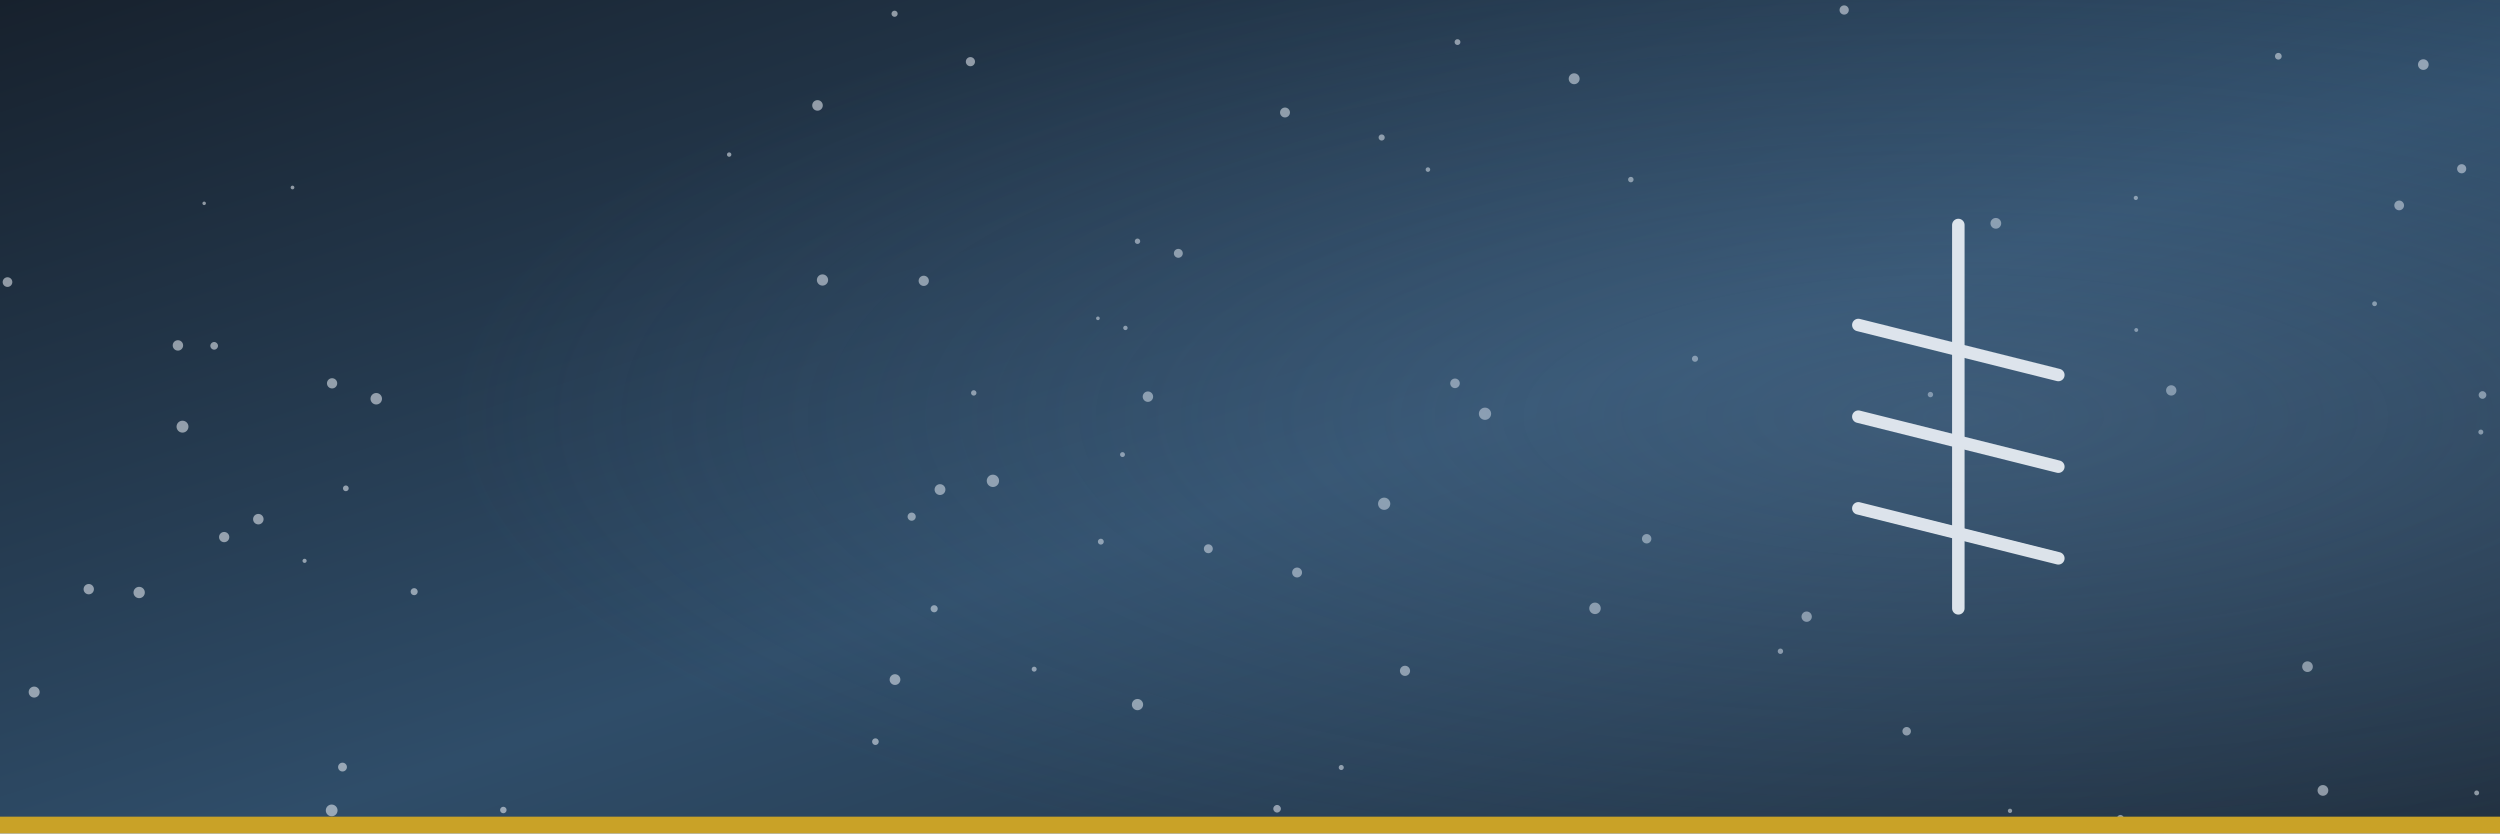
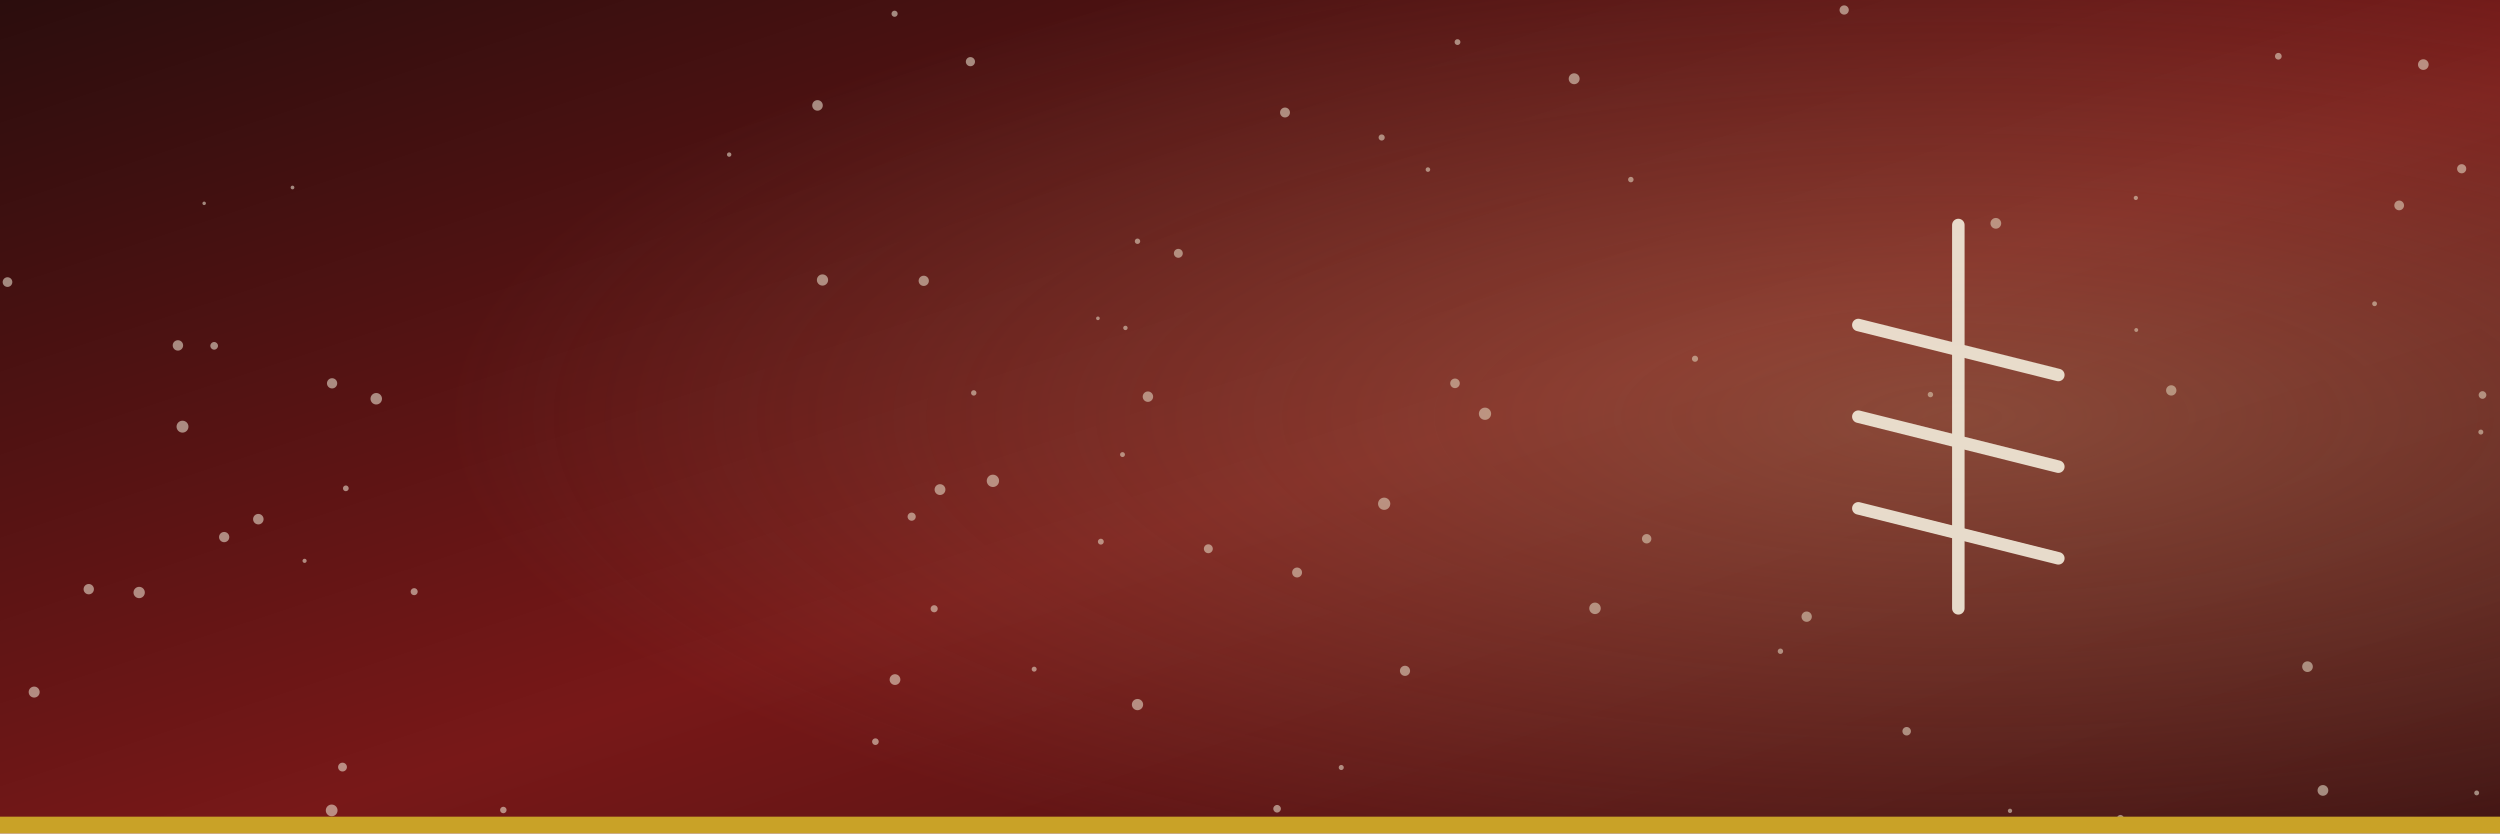
<svg xmlns="http://www.w3.org/2000/svg" viewBox="0 0 600 200" width="600" height="200" role="img">
  <defs>
    <linearGradient id="fundo" x1="0" y1="0" x2="1" y2="1">
-       <stop offset="0" stop-color="#17212d" />
-       <stop offset="0.55" stop-color="#2f4d69" />
-       <stop offset="1" stop-color="#1f2d3c" />
+       <stop offset="0" stop-color="#2b0d0d" />
+       <stop offset="0.55" stop-color="#781818" />
+       <stop offset="1" stop-color="#3d1010" />
    </linearGradient>
    <radialGradient id="brilho" cx="0.78" cy="0.5" r="0.6">
-       <stop offset="0" stop-color="#5e82a6" stop-opacity="0.35" />
-       <stop offset="1" stop-color="#5e82a6" stop-opacity="0" />
+       <stop offset="0" stop-color="#c0a878" stop-opacity="0.35" />
+       <stop offset="1" stop-color="#c0a878" stop-opacity="0" />
    </radialGradient>
  </defs>
  <rect width="600" height="200" fill="url(#fundo)" />
-   <g fill="#eef3f8" opacity="0.55">
+   <g fill="#f3ecdb" opacity="0.55">
    <circle cx="175.0" cy="37.1" r="0.53" />
    <circle cx="377.8" cy="18.9" r="1.31" />
    <circle cx="332.2" cy="120.9" r="1.47" />
    <circle cx="590.8" cy="40.5" r="1.10" />
    <circle cx="512.7" cy="79.2" r="0.47" />
    <circle cx="42.7" cy="82.9" r="1.25" />
    <circle cx="575.8" cy="49.3" r="1.17" />
    <circle cx="311.3" cy="137.4" r="1.19" />
    <circle cx="308.4" cy="27.0" r="1.19" />
    <circle cx="73.1" cy="134.6" r="0.50" />
    <circle cx="214.7" cy="3.3" r="0.74" />
    <circle cx="512.6" cy="47.5" r="0.51" />
    <circle cx="79.7" cy="92.0" r="1.23" />
    <circle cx="321.9" cy="184.2" r="0.61" />
    <circle cx="433.6" cy="148.0" r="1.24" />
    <circle cx="595.8" cy="94.8" r="0.92" />
    <circle cx="248.2" cy="160.6" r="0.60" />
    <circle cx="581.6" cy="15.5" r="1.28" />
    <circle cx="457.6" cy="175.5" r="1.02" />
    <circle cx="120.8" cy="194.4" r="0.78" />
    <circle cx="1.8" cy="67.7" r="1.16" />
    <circle cx="270.1" cy="78.7" r="0.53" />
    <circle cx="269.4" cy="109.1" r="0.59" />
    <circle cx="49.0" cy="48.8" r="0.42" />
    <circle cx="395.2" cy="129.3" r="1.13" />
    <circle cx="224.2" cy="146.1" r="0.86" />
    <circle cx="569.9" cy="72.9" r="0.58" />
    <circle cx="196.2" cy="25.3" r="1.27" />
    <circle cx="427.3" cy="156.3" r="0.65" />
    <circle cx="225.6" cy="117.5" r="1.30" />
    <circle cx="561.9" cy="197.6" r="0.56" />
    <circle cx="214.8" cy="163.1" r="1.29" />
    <circle cx="238.3" cy="115.4" r="1.48" />
    <circle cx="273.0" cy="169.1" r="1.35" />
    <circle cx="232.9" cy="14.8" r="1.10" />
    <circle cx="218.8" cy="124.0" r="0.98" />
    <circle cx="273.0" cy="57.9" r="0.65" />
    <circle cx="43.8" cy="102.4" r="1.43" />
    <circle cx="51.4" cy="83.0" r="0.92" />
    <circle cx="83.0" cy="117.2" r="0.69" />
    <circle cx="221.7" cy="67.4" r="1.23" />
    <circle cx="8.2" cy="166.1" r="1.32" />
    <circle cx="99.4" cy="142.0" r="0.85" />
    <circle cx="546.8" cy="13.5" r="0.81" />
    <circle cx="594.4" cy="190.3" r="0.59" />
    <circle cx="79.6" cy="194.5" r="1.41" />
    <circle cx="553.8" cy="160.0" r="1.28" />
    <circle cx="264.2" cy="130.0" r="0.71" />
    <circle cx="463.3" cy="94.7" r="0.65" />
    <circle cx="82.2" cy="184.1" r="1.06" />
    <circle cx="406.8" cy="86.1" r="0.74" />
    <circle cx="391.4" cy="43.1" r="0.66" />
    <circle cx="479.0" cy="53.6" r="1.29" />
    <circle cx="508.9" cy="196.4" r="0.82" />
    <circle cx="337.2" cy="161.0" r="1.22" />
    <circle cx="275.5" cy="95.2" r="1.25" />
    <circle cx="482.4" cy="194.6" r="0.52" />
    <circle cx="233.7" cy="94.3" r="0.65" />
    <circle cx="306.5" cy="194.1" r="0.91" />
    <circle cx="282.8" cy="60.8" r="1.07" />
    <circle cx="595.4" cy="103.7" r="0.60" />
    <circle cx="21.3" cy="141.4" r="1.24" />
    <circle cx="349.2" cy="92.0" r="1.15" />
    <circle cx="331.6" cy="33.0" r="0.74" />
    <circle cx="210.1" cy="178.0" r="0.80" />
    <circle cx="53.8" cy="128.9" r="1.23" />
    <circle cx="290.0" cy="131.7" r="1.07" />
    <circle cx="90.3" cy="95.7" r="1.38" />
    <circle cx="442.6" cy="2.4" r="1.11" />
    <circle cx="33.4" cy="142.2" r="1.36" />
    <circle cx="263.5" cy="76.4" r="0.44" />
    <circle cx="62.0" cy="124.6" r="1.26" />
    <circle cx="557.5" cy="189.7" r="1.29" />
    <circle cx="342.7" cy="40.7" r="0.55" />
    <circle cx="356.4" cy="99.3" r="1.47" />
    <circle cx="382.8" cy="146.0" r="1.38" />
    <circle cx="70.2" cy="45.0" r="0.45" />
    <circle cx="349.8" cy="10.1" r="0.70" />
    <circle cx="197.4" cy="67.2" r="1.35" />
    <circle cx="521.1" cy="93.7" r="1.24" />
  </g>
  <rect width="600" height="200" fill="url(#brilho)" />
-   <g fill="none" stroke="#eef3f8" stroke-width="3" stroke-linecap="round" stroke-linejoin="round" opacity="0.9">
+   <g fill="none" stroke="#f3ecdb" stroke-width="3" stroke-linecap="round" stroke-linejoin="round" opacity="0.9">
    <path d="M470 54 V146" />
    <path d="M446 78 L494 90" />
    <path d="M446 100 L494 112" />
    <path d="M446 122 L494 134" />
  </g>
  <rect x="0" y="196" width="600" height="4" fill="#c9a227" />
</svg>
